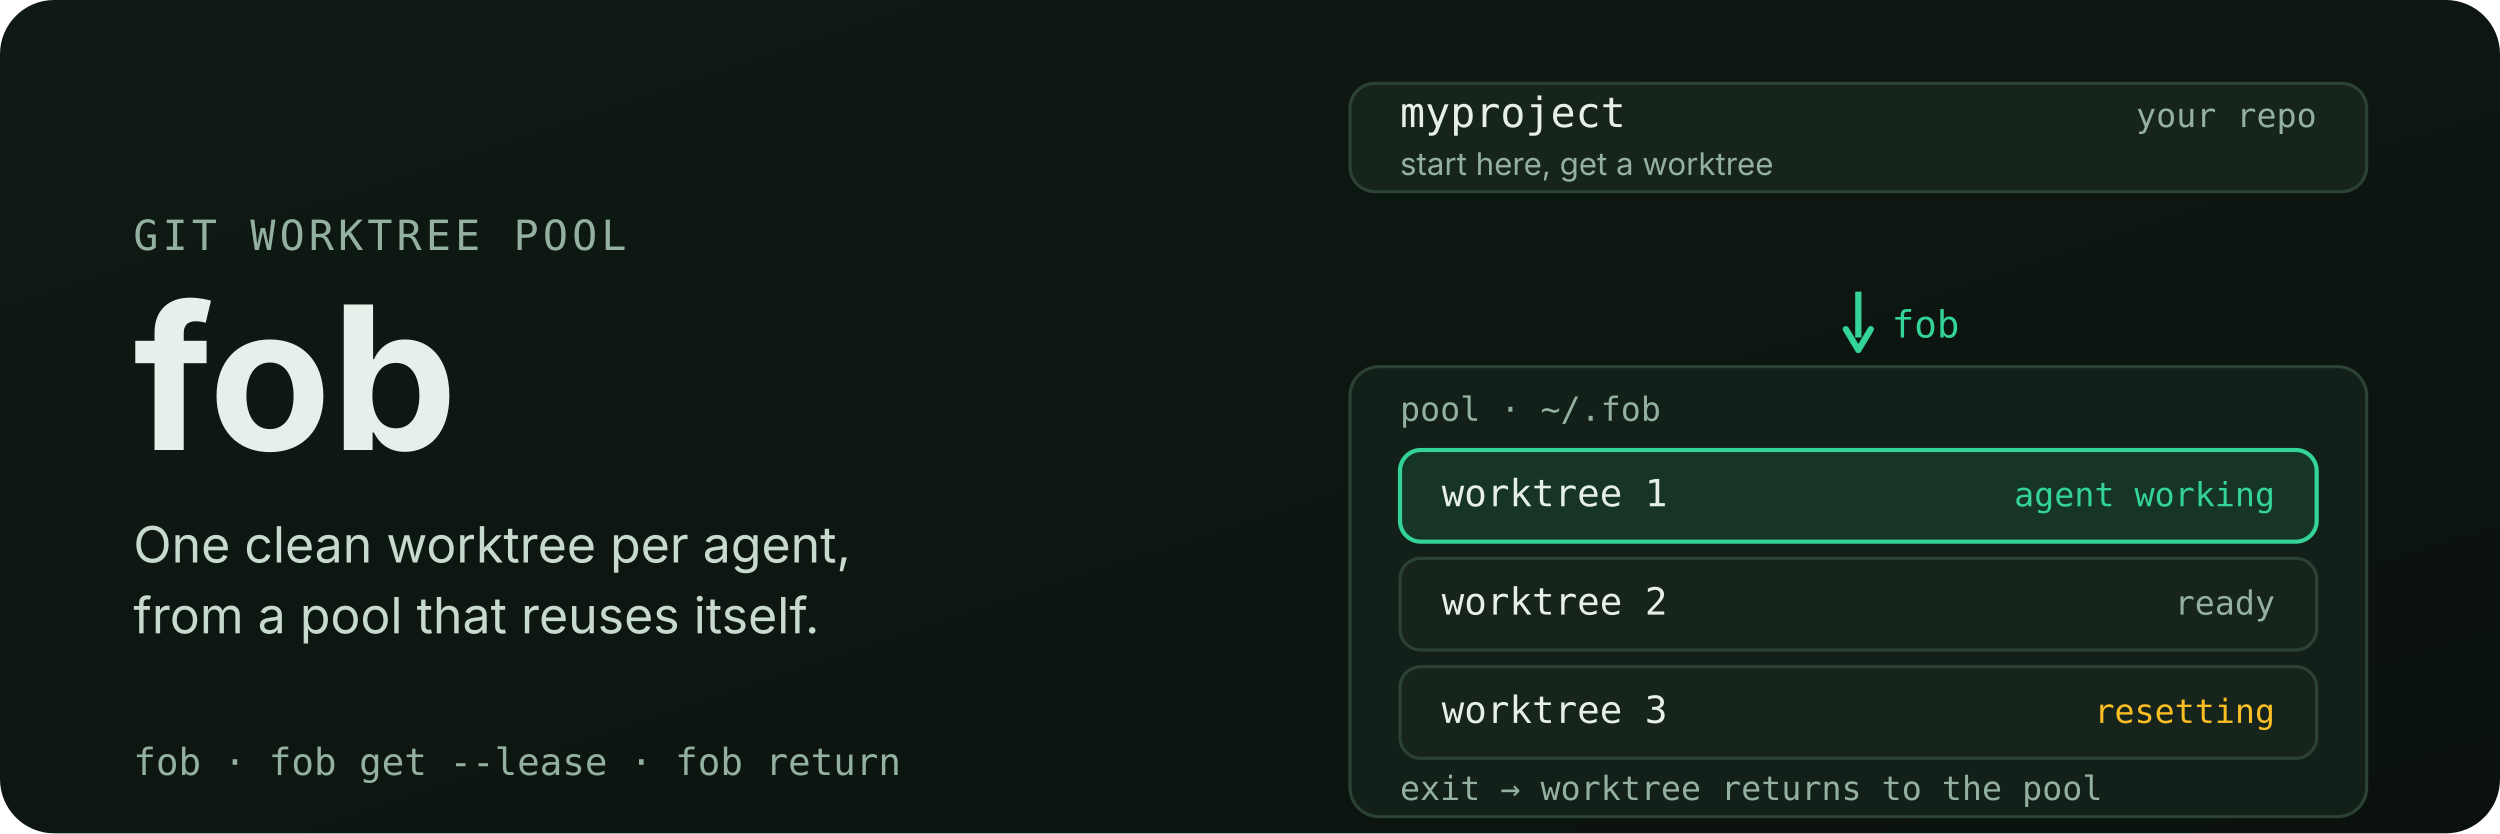
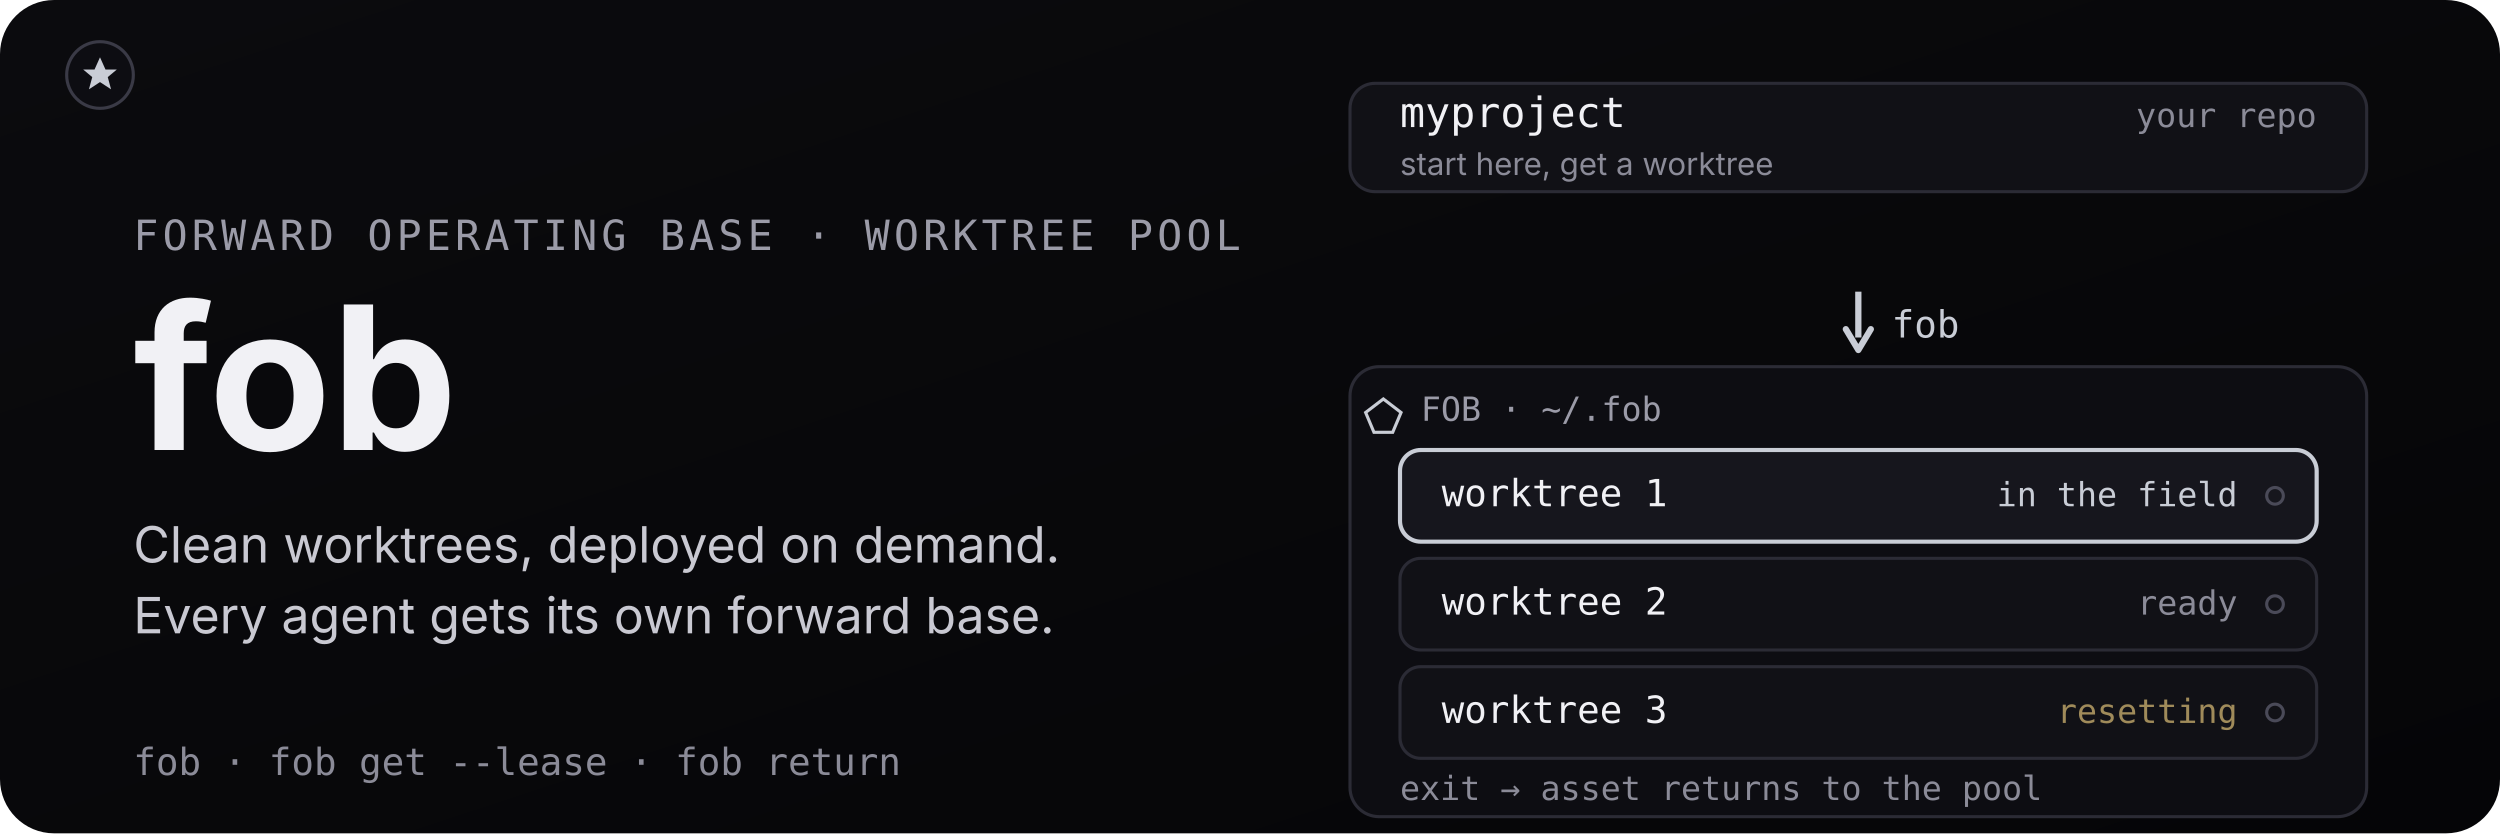
<svg xmlns="http://www.w3.org/2000/svg" width="1200" height="400" viewBox="0 0 1200 400" role="img" aria-labelledby="title desc">
  <defs>
    <linearGradient id="bg" x1="0" y1="0" x2="1" y2="1">
-       <stop offset="0" stop-color="#0f1a14" />
-       <stop offset="1" stop-color="#0b120e" />
+       <stop offset="0" stop-color="#0b0b0e" />
+       <stop offset="1" stop-color="#050507" />
    </linearGradient>
  </defs>
  <rect width="1200" height="400" rx="26" fill="url(#bg)" />
+   <g id="unit-patch" transform="translate(48 36)">
+     <circle r="16" fill="#0d0d12" stroke="#3a3a46" stroke-width="1.5" />
+     <path d="M0 -8.5 L2.63 -2.63 L8.08 -2.63 L3.72 1.01 L5.31 6.87 L0 3.4 L-5.31 6.87 L-3.72 1.01 L-8.08 -2.63 L-2.63 -2.63 Z" fill="#c9cdd6" />
+   </g>
  <g id="title-block" transform="translate(64 120)">
-     <text x="0" y="0" font-family="ui-monospace, SFMono-Regular, Menlo, monospace" font-size="20" fill="#93b0a1" letter-spacing="2">GIT WORKTREE POOL</text>
-     <text x="0" y="96" font-family="-apple-system, BlinkMacSystemFont, Segoe UI, PingFang SC, sans-serif" font-size="96" font-weight="700" fill="#e6efe9">fob</text>
-     <text x="0" y="150" font-family="-apple-system, BlinkMacSystemFont, Segoe UI, PingFang SC, sans-serif" font-size="24" fill="#c8d9d0">One clean worktree per agent,</text>
-     <text x="0" y="184" font-family="-apple-system, BlinkMacSystemFont, Segoe UI, PingFang SC, sans-serif" font-size="24" fill="#c8d9d0">from a pool that reuses itself.</text>
-     <text x="0" y="252" font-family="ui-monospace, SFMono-Regular, Menlo, monospace" font-size="18" fill="#93b0a1">fob · fob get --lease · fob return</text>
+     <text x="0" y="0" font-family="ui-monospace, SFMono-Regular, Menlo, monospace" font-size="20" fill="#9b9ba8" letter-spacing="2">FORWARD OPERATING BASE · WORKTREE POOL</text>
+     <text x="0" y="96" font-family="-apple-system, BlinkMacSystemFont, Segoe UI, PingFang SC, sans-serif" font-size="96" font-weight="700" fill="#f1f1f5">fob</text>
+     <text x="0" y="150" font-family="-apple-system, BlinkMacSystemFont, Segoe UI, PingFang SC, sans-serif" font-size="24" fill="#c9c9d2">Clean worktrees, deployed on demand.</text>
+     <text x="0" y="184" font-family="-apple-system, BlinkMacSystemFont, Segoe UI, PingFang SC, sans-serif" font-size="24" fill="#c9c9d2">Every agent gets its own forward base.</text>
+     <text x="0" y="252" font-family="ui-monospace, SFMono-Regular, Menlo, monospace" font-size="18" fill="#8b8b98">fob · fob get --lease · fob return</text>
  </g>
  <g id="pool-diagram" transform="translate(648 40)">
-     <rect width="488" height="52" rx="12" fill="#16241c" stroke="#2c4236" stroke-width="1.5" />
-     <text x="24" y="21" font-family="ui-monospace, SFMono-Regular, Menlo, monospace" font-size="20" fill="#e6efe9">myproject</text>
-     <text x="464" y="21" font-family="ui-monospace, SFMono-Regular, Menlo, monospace" font-size="16" fill="#93b0a1" text-anchor="end">your repo</text>
-     <text x="24" y="44" font-family="-apple-system, BlinkMacSystemFont, Segoe UI, PingFang SC, sans-serif" font-size="15" fill="#93b0a1">start here, get a worktree</text>
-     <line x1="244" y1="100" x2="244" y2="122" stroke="#34d399" stroke-width="3" />
-     <path d="M238 118 L244 128 L250 118" fill="none" stroke="#34d399" stroke-width="3" stroke-linecap="round" stroke-linejoin="round" />
-     <text x="260" y="122" font-family="ui-monospace, SFMono-Regular, Menlo, monospace" font-size="18" fill="#34d399">fob</text>
-     <rect y="136" width="488" height="216" rx="14" fill="#122019" stroke="#2c4236" stroke-width="1.5" />
-     <text x="24" y="162" font-family="ui-monospace, SFMono-Regular, Menlo, monospace" font-size="16" fill="#93b0a1">pool · ~/.fob</text>
+     <rect width="488" height="52" rx="12" fill="#111116" stroke="#2b2b35" stroke-width="1.5" />
+     <text x="24" y="21" font-family="ui-monospace, SFMono-Regular, Menlo, monospace" font-size="20" fill="#f1f1f5">myproject</text>
+     <text x="464" y="21" font-family="ui-monospace, SFMono-Regular, Menlo, monospace" font-size="16" fill="#8b8b98" text-anchor="end">your repo</text>
+     <text x="24" y="44" font-family="-apple-system, BlinkMacSystemFont, Segoe UI, PingFang SC, sans-serif" font-size="15" fill="#8b8b98">start here, get a worktree</text>
+     <line x1="244" y1="100" x2="244" y2="122" stroke="#c9cdd6" stroke-width="3" />
+     <path d="M238 118 L244 128 L250 118" fill="none" stroke="#c9cdd6" stroke-width="3" stroke-linecap="round" stroke-linejoin="round" />
+     <text x="260" y="122" font-family="ui-monospace, SFMono-Regular, Menlo, monospace" font-size="18" fill="#c9cdd6">fob</text>
+     <rect y="136" width="488" height="216" rx="14" fill="#0d0d12" stroke="#2b2b35" stroke-width="1.5" />
+     <path d="M-6.5 12 L2 5.5 L10.5 12 L6.5 21.5 L-2.5 21.5 Z" fill="none" stroke="#c9cdd6" stroke-width="1.5" transform="translate(14 146)" />
+     <text x="34" y="162" font-family="ui-monospace, SFMono-Regular, Menlo, monospace" font-size="16" fill="#9b9ba8">FOB · ~/.fob</text>
    <g font-family="ui-monospace, SFMono-Regular, Menlo, monospace">
-       <rect x="24" y="176" width="440" height="44" rx="10" fill="#163526" stroke="#34d399" stroke-width="2" />
-       <text x="44" y="203" font-size="18" fill="#e6efe9">worktree 1</text>
-       <text x="444" y="203" font-size="16" fill="#34d399" text-anchor="end">agent working</text>
-       <rect x="24" y="228" width="440" height="44" rx="10" fill="#16241c" stroke="#2c4236" stroke-width="1.5" />
-       <text x="44" y="255" font-size="18" fill="#e6efe9">worktree 2</text>
-       <text x="444" y="255" font-size="16" fill="#93b0a1" text-anchor="end">ready</text>
-       <rect x="24" y="280" width="440" height="44" rx="10" fill="#16241c" stroke="#2c4236" stroke-width="1.5" />
-       <text x="44" y="307" font-size="18" fill="#e6efe9">worktree 3</text>
-       <text x="444" y="307" font-size="16" fill="#fbbf24" text-anchor="end">resetting</text>
+       <rect x="24" y="176" width="440" height="44" rx="10" fill="#16161d" stroke="#c9cdd6" stroke-width="2" />
+       <circle cx="444" cy="198" r="4" fill="none" stroke="#4a4a58" stroke-width="1.5" />
+       <text x="44" y="203" font-size="18" fill="#f1f1f5">worktree 1</text>
+       <text x="426" y="203" font-size="16" fill="#c9cdd6" text-anchor="end">in the field</text>
+       <rect x="24" y="228" width="440" height="44" rx="10" fill="#111116" stroke="#2b2b35" stroke-width="1.5" />
+       <circle cx="444" cy="250" r="4" fill="none" stroke="#4a4a58" stroke-width="1.5" />
+       <text x="44" y="255" font-size="18" fill="#f1f1f5">worktree 2</text>
+       <text x="426" y="255" font-size="16" fill="#8b8b98" text-anchor="end">ready</text>
+       <rect x="24" y="280" width="440" height="44" rx="10" fill="#111116" stroke="#2b2b35" stroke-width="1.5" />
+       <circle cx="444" cy="302" r="4" fill="none" stroke="#4a4a58" stroke-width="1.5" />
+       <text x="44" y="307" font-size="18" fill="#f1f1f5">worktree 3</text>
+       <text x="426" y="307" font-size="16" fill="#a08b5a" text-anchor="end">resetting</text>
    </g>
-     <text x="24" y="344" font-family="ui-monospace, SFMono-Regular, Menlo, monospace" font-size="16" fill="#93b0a1">exit → worktree returns to the pool</text>
+     <text x="24" y="344" font-family="ui-monospace, SFMono-Regular, Menlo, monospace" font-size="16" fill="#8b8b98">exit → asset returns to the pool</text>
  </g>
</svg>
